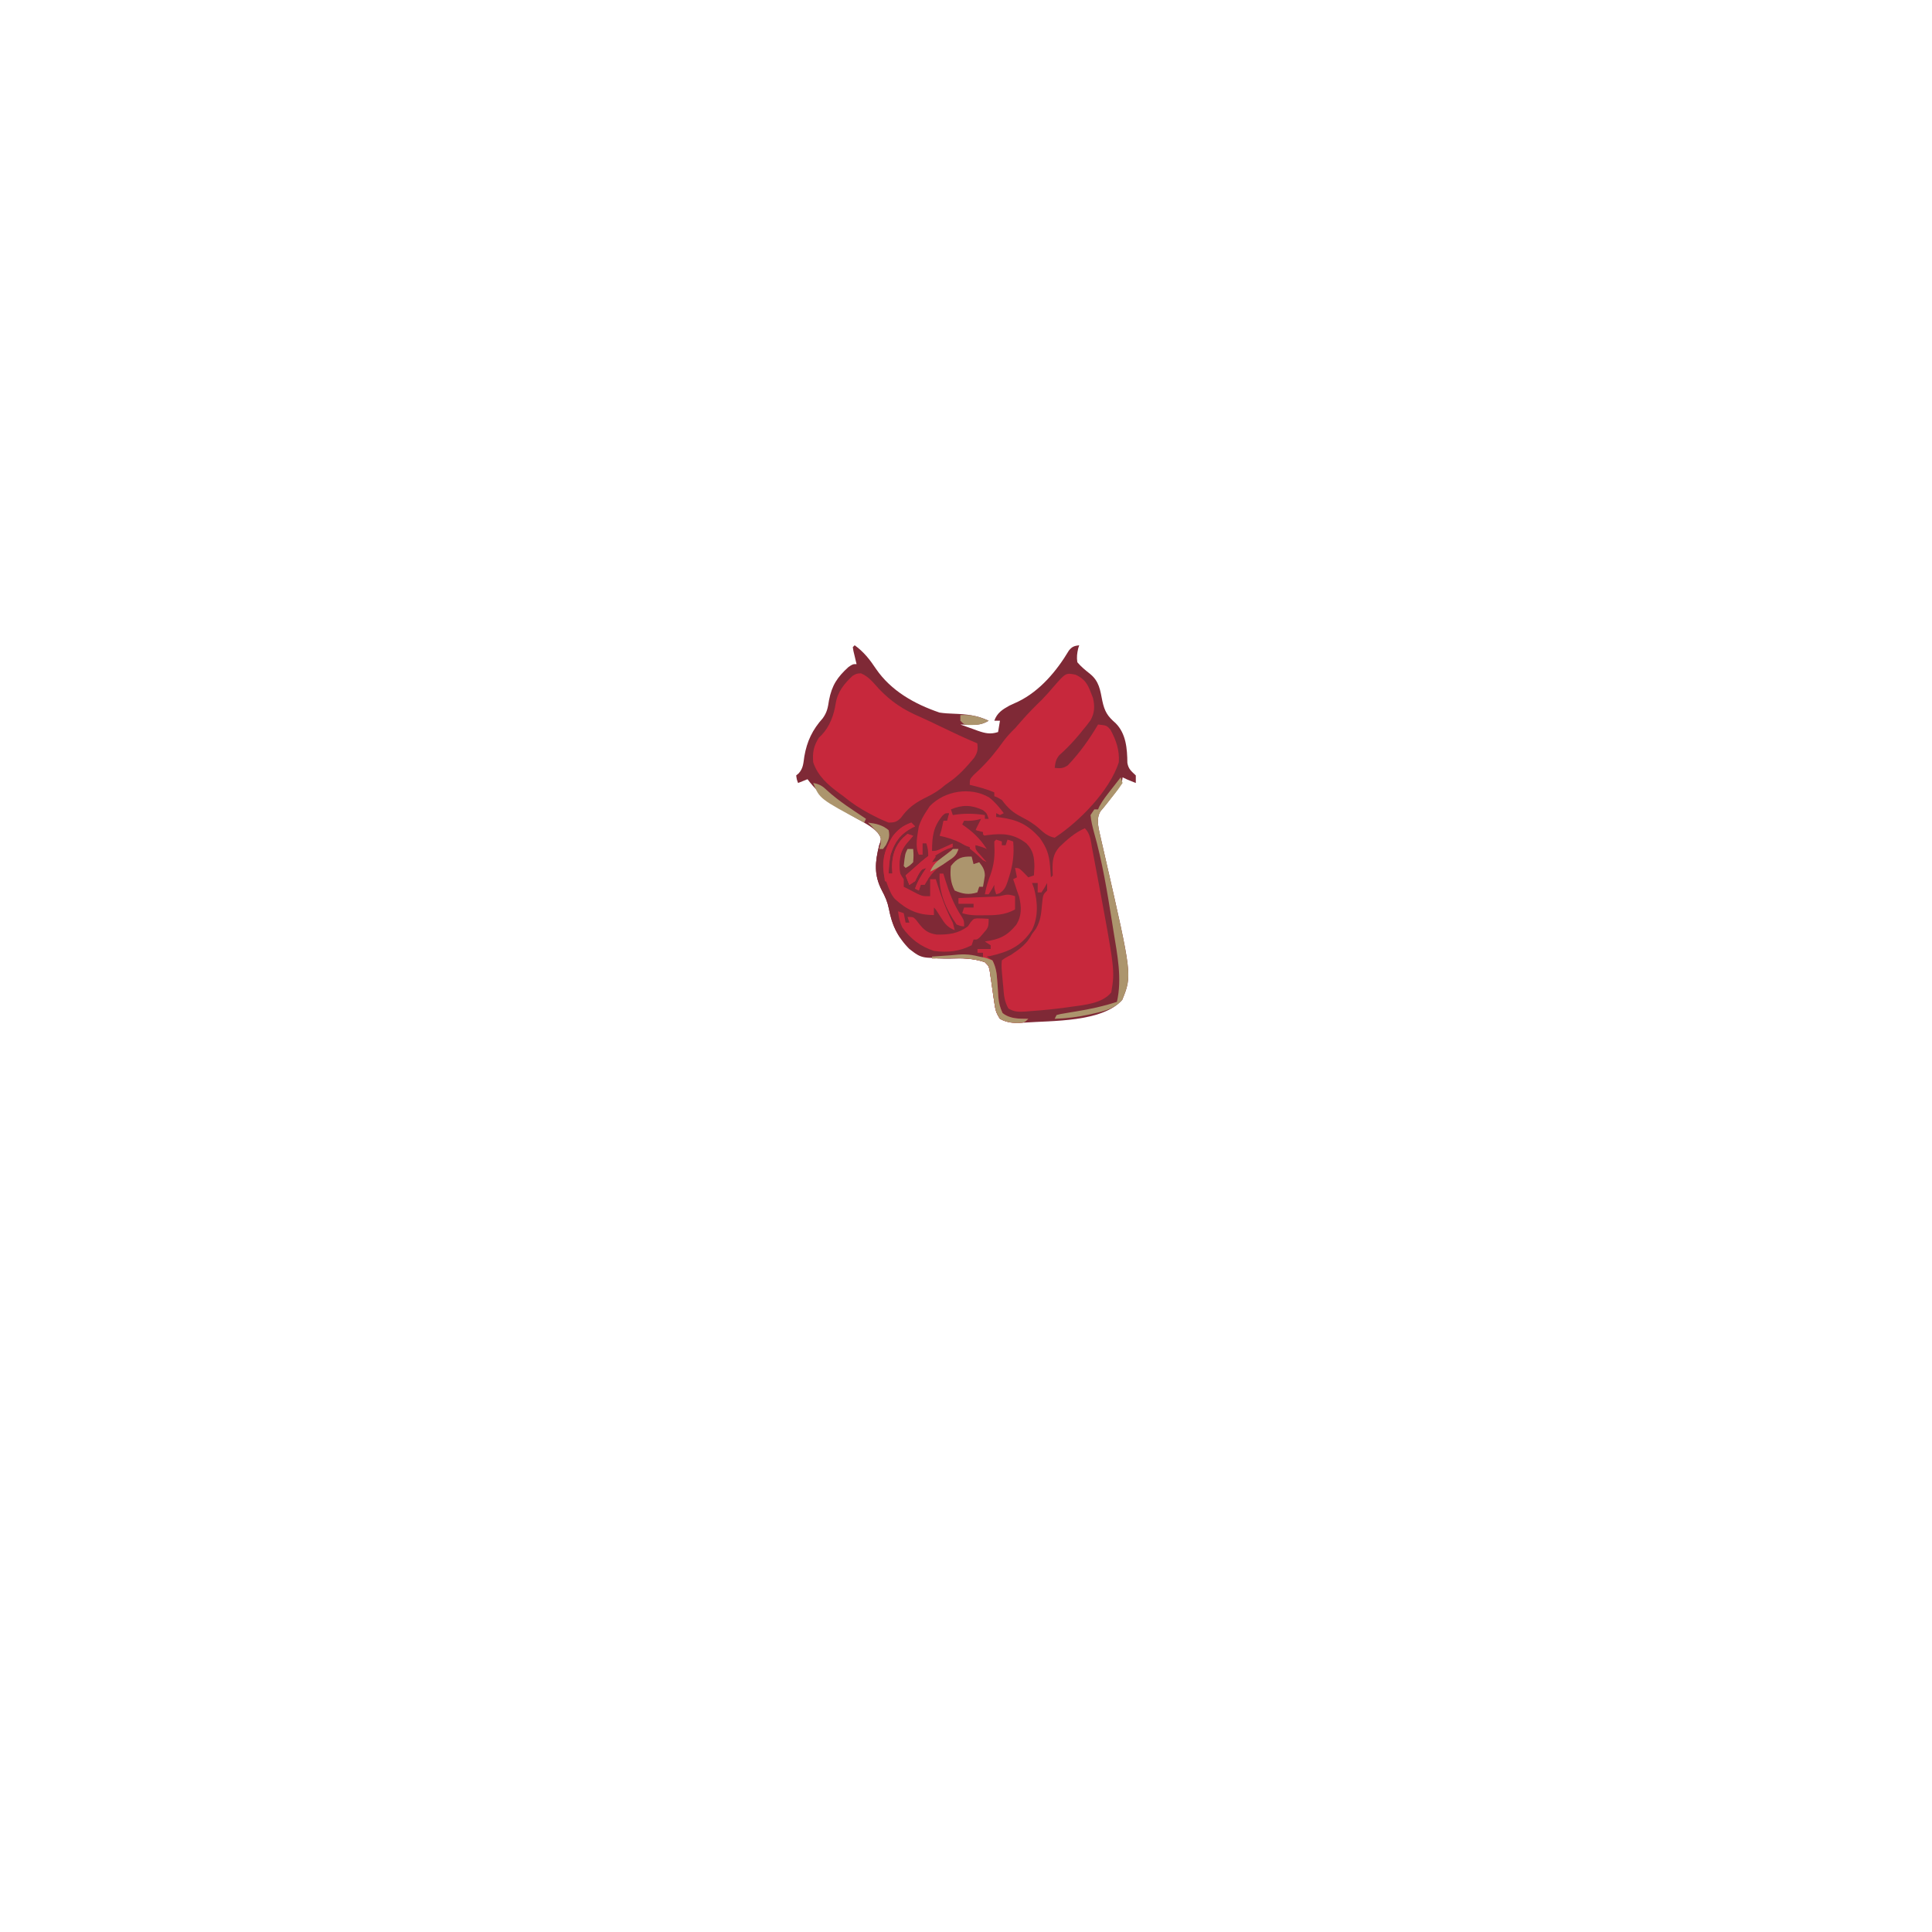
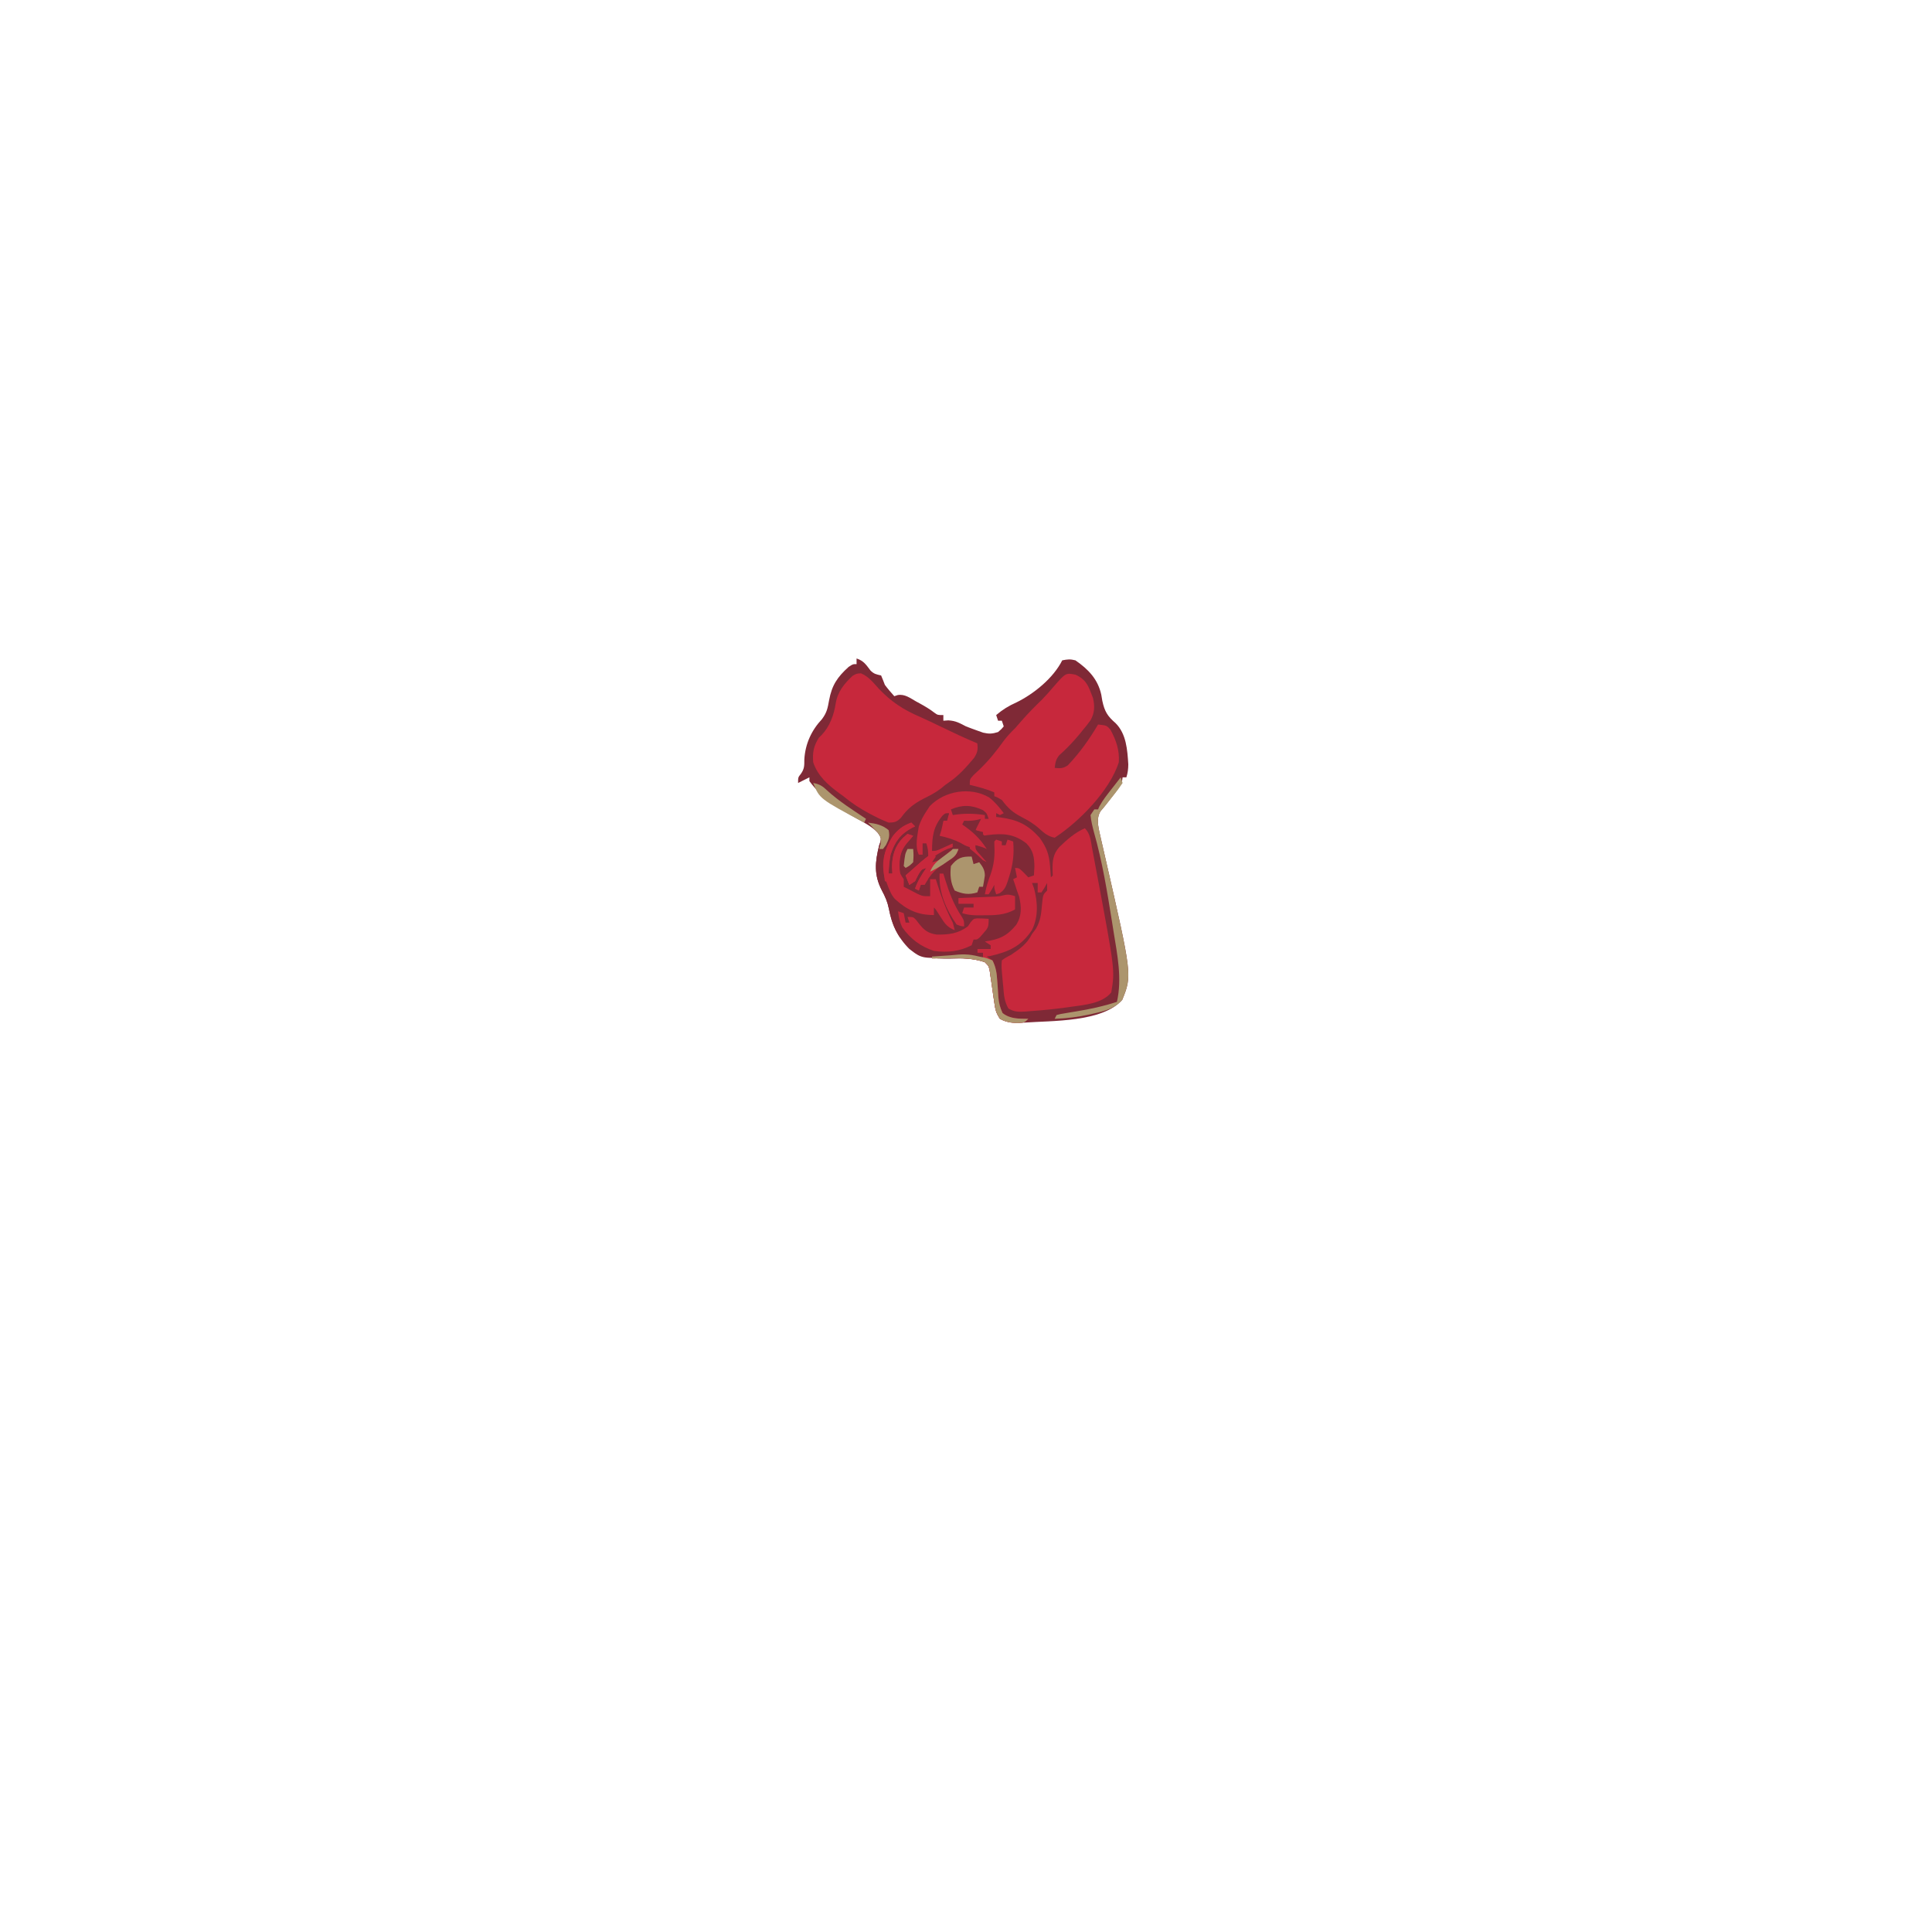
<svg xmlns="http://www.w3.org/2000/svg" viewBox="0 0 1024 1024" width="1024" height="1024">
-   <path fill="#7F2936" d="M 453 342 C 457.86 345.56 460.96 349.49 464.29 354.5 C 472.3 366.2 484.71 373.15 497.96 377.67 C 500.51 378.08 503.06 378.19 505.64 378.29 C 512.25 378.55 517.96 379.1 524 382 C 520.65 384.03 518.13 384.22 514.25 384.12 C 513.76 384.12 513.76 384.12 511.27 384.07 C 510.52 384.05 509.77 384.02 509 384 C 511.39 384.87 513.79 385.72 516.19 386.56 C 516.86 386.81 517.53 387.06 518.23 387.31 C 522.2 388.69 524.95 389.31 529 388 C 529.33 386.02 529.66 384.04 530 382 C 529.01 382 528.02 382 527 382 C 528.48 377.85 531.29 376.05 535 374 C 536.58 373.27 538.17 372.54 539.75 371.81 C 551.22 366.19 560.1 355.61 566.54 344.79 C 568.27 342.67 569.35 342.36 572 342 C 571.82 342.56 571.65 343.11 571.46 343.69 C 570.86 346.35 570.61 348.29 571 351 C 573.05 353.42 575.29 355.22 577.77 357.19 C 582.54 361.07 583.13 365.67 584.25 371.44 C 585.46 377.09 586.99 379.58 591.29 383.28 C 596.87 388.88 597.45 396.83 597.53 404.34 C 598.12 407.71 599.59 408.67 602 411 C 602 412.32 602 413.64 602 415 C 597.25 413.12 597.25 413.12 595 412 C 594.96 412.27 594.96 412.27 594.77 413.62 C 593.69 416.95 591.76 419.24 589.62 422 C 588.83 423.03 588.04 424.06 587.23 425.12 C 585.97 426.75 584.7 428.35 583.35 429.9 C 580.52 434.3 582.6 440.02 583.58 444.87 C 584.27 448.03 585.01 451.17 585.75 454.31 C 600.07 516.92 600.07 516.92 594.81 529.94 C 584.33 541.86 557.49 540.94 543 542 C 538.3 542.2 534.23 542.36 530 540 C 527.86 536.79 527.53 535.07 527 531.31 C 526.84 530.2 526.67 529.09 526.5 527.95 C 526.17 525.6 525.83 523.26 525.5 520.92 C 525.34 519.81 525.17 518.7 525 517.56 C 524.93 517.05 524.93 517.05 524.56 514.47 C 524 512 524 512 522 510 C 515.91 507.88 509.92 507.87 503.56 508.12 C 494.72 508.29 488.07 507.45 481.12 501.56 C 480.42 500.72 479.72 499.87 479 499 C 478.3 498.24 477.6 497.47 476.88 496.69 C 473.64 492.05 472.18 487.14 471.12 481.62 C 470.4 478.03 469.18 475.22 467.44 472 C 463.12 463.71 463.76 456.87 466 448 C 466.27 447.35 466.54 446.69 466.82 446.02 C 467 444 467 444 465.63 441.58 C 462.12 438.14 458.24 436.07 453.94 433.75 C 444 428.19 434.89 422.27 428 413 C 427.18 413.33 427.18 413.33 423 415 C 422.31 413.19 422.31 413.19 422 411 C 422.23 410.8 422.23 410.8 423.4 409.8 C 425.78 407.12 425.79 404.45 426.31 400.94 C 427.7 392.86 430.64 386.75 436.11 380.65 C 438.39 377.46 438.79 375.05 439.38 371.19 C 440.92 363.17 443.81 358.9 449.75 353.5 C 452 352 452 352 454 352 C 453.84 351.36 453.69 350.72 453.53 350.07 C 453.33 349.24 453.14 348.41 452.94 347.56 C 452.84 347.15 452.84 347.15 452.34 345.07 C 452.23 344.38 452.12 343.7 452 343 C 452.33 342.67 452.66 342.34 453 342Z" />
+   <path fill="#7F2936" d="M 454 349 C 457.84 350.28 459 352.27 461.4 355.41 C 463.25 357.25 464.5 357.44 467 358 C 467.71 359.65 468.37 361.32 469 363 C 470.56 365.11 472.26 367.03 474 369 C 474.59 368.8 475.17 368.61 475.78 368.4 C 479.5 367.73 482.35 369.96 485.5 371.75 C 486.16 372.11 486.83 372.47 487.51 372.84 C 490.25 374.35 492.8 375.85 495.28 377.77 C 497 379 497 379 500 379 C 500 379.99 500 380.98 500 382 C 500.87 381.94 501.73 381.88 502.62 381.81 C 506.58 382.03 508.49 383.18 512 385 C 514.01 385.79 516.03 386.53 518.06 387.25 C 519.06 387.61 520.07 387.96 521.1 388.33 C 524.2 389.05 525.98 388.95 529 388 C 530.81 386.44 530.81 386.44 532 385 C 531.67 384.01 531.34 383.02 531 382 C 530.34 382 529.68 382 529 382 C 528.67 381.01 528.34 380.02 528 379 C 531.4 376.09 534.61 374.13 538.69 372.31 C 547.92 367.81 558.29 359.42 563 350 C 565.85 349.44 567.23 349.28 570 350 C 576.81 354.72 581.88 359.93 583.7 368.18 C 583.88 369.26 584.06 370.33 584.25 371.44 C 585.46 377.09 586.99 379.57 591.29 383.29 C 597.01 389.01 597.53 397.45 598.02 405.12 C 598 407.64 597.76 409.61 597 412 C 596.34 412 595.68 412 595 412 C 594.93 412.54 594.85 413.07 594.77 413.62 C 593.69 416.95 591.76 419.24 589.62 422 C 588.83 423.03 588.04 424.06 587.23 425.12 C 585.97 426.75 584.7 428.35 583.35 429.9 C 580.52 434.3 582.6 440.02 583.58 444.87 C 584.27 448.03 585.01 451.17 585.75 454.31 C 600.07 516.92 600.07 516.92 594.81 529.94 C 584.33 541.86 557.49 540.94 543 542 C 538.3 542.2 534.23 542.36 530 540 C 527.86 536.79 527.53 535.07 527 531.31 C 526.84 530.2 526.67 529.09 526.5 527.95 C 526.17 525.6 525.83 523.26 525.5 520.92 C 525.34 519.81 525.17 518.7 525 517.56 C 524.93 517.05 524.93 517.05 524.56 514.47 C 524 512 524 512 522 510 C 515.91 507.88 509.92 507.87 503.56 508.12 C 494.72 508.29 488.07 507.45 481.12 501.56 C 480.42 500.72 479.72 499.87 479 499 C 478.3 498.24 477.6 497.47 476.88 496.69 C 473.64 492.05 472.18 487.14 471.12 481.62 C 470.4 478.03 469.18 475.22 467.44 472 C 463.12 463.71 463.76 456.87 466 448 C 466.27 447.35 466.54 446.69 466.82 446.02 C 467 444 467 444 465.63 441.58 C 462.12 438.14 458.24 436.07 453.94 433.75 C 444.47 428.46 435.48 422.94 429 414 C 429 413.34 429 412.68 429 412 C 427.02 412.99 425.04 413.98 423 415 C 423 412 423 412 424.48 410.16 C 426.4 407.43 426.3 405.81 426.31 402.5 C 426.81 394.26 430.05 387.15 435.69 381.12 C 438.29 377.61 438.66 375.39 439.44 371.12 C 440.93 363.12 443.83 358.88 449.75 353.5 C 452 352 452 352 454 352 C 454 351.01 454 350.02 454 349Z" />
  <path fill="#C7283C" d="M 524.24 422.64 C 527.32 425.01 529.69 427.89 532 431 C 531.34 431.33 530.68 431.66 530 432 C 529.34 431.67 528.68 431.34 528 431 C 528 431.66 528 432.32 528 433 C 528.79 433.09 529.59 433.19 530.41 433.29 C 539.54 434.58 544.75 437.08 551 444 C 554.74 449.19 556.08 452.84 556.56 459.18 C 556.64 460.27 556.73 461.36 556.81 462.48 C 556.87 463.31 556.94 464.14 557 465 C 557.33 464.67 557.66 464.34 558 464 C 557.98 463.61 557.98 463.61 557.89 461.66 C 557.75 456.51 558.03 452.69 561.59 448.82 C 565.62 444.96 569.83 441.22 575 439 C 577.93 441.93 578.07 445.45 578.8 449.39 C 578.97 450.25 579.13 451.1 579.3 451.98 C 579.83 454.78 580.35 457.57 580.87 460.37 C 581.05 461.32 581.23 462.27 581.41 463.25 C 590.96 514.26 590.96 514.26 589 526 C 584.18 531.92 574.81 532.61 567.69 533.62 C 566.84 533.74 565.99 533.86 565.11 533.99 C 558.76 534.85 552.4 535.5 546 535.93 C 545.16 536 544.31 536.07 543.45 536.14 C 539.84 536.34 537.69 536.39 534.51 534.56 C 532.31 530.83 532.08 527.32 531.75 523.06 C 531.67 522.26 531.59 521.46 531.51 520.64 C 530.73 512.17 530.73 512.17 531 509 C 533 507.56 533 507.56 536 506 C 540.71 502.85 544.42 500.15 547 495 C 547.66 494.11 548.32 493.23 549.01 492.32 C 551.6 487.98 551.86 484.17 552.31 479.21 C 552.82 474.17 552.82 474.17 555 472 C 555 470.68 555 469.36 555 468 C 554.54 468.82 554.09 469.65 553.62 470.5 C 553.09 471.32 552.55 472.15 552 473 C 551.34 473 550.68 473 550 473 C 550 471.35 550 469.7 550 468 C 549.01 468 548.02 468 547 468 C 547.33 468.88 547.66 469.77 548 470.68 C 550.02 477.95 550.44 486.12 546.94 492.93 C 541.36 501.45 534.61 504.51 524.94 506.68 C 524.3 506.79 523.66 506.89 523 507 C 523.99 507.66 524.98 508.32 526 509 C 527.83 512.59 528.31 515.81 528.56 519.81 C 528.64 520.86 528.72 521.91 528.79 522.99 C 528.92 524.78 529.03 526.58 529.14 528.38 C 529.4 531.56 530.02 534.04 531.37 536.93 C 535.47 540.15 539.92 539.9 545 540 C 543 542 543 542 539.19 542.25 C 535.74 542.15 533.06 541.71 530 540 C 527.86 536.79 527.53 535.06 527 531.3 C 526.83 530.19 526.67 529.09 526.5 527.94 C 526.16 525.6 525.83 523.26 525.5 520.91 C 525.33 519.8 525.17 518.7 525 517.55 C 524.85 516.54 524.71 515.52 524.56 514.47 C 524 512 524 512 522 510 C 515.78 507.84 509.44 507.74 502.94 507.87 C 502.07 507.88 501.2 507.89 500.31 507.9 C 498.21 507.92 496.1 507.96 494 508 C 494 507.67 494 507.34 494 507 C 494.87 506.93 495.74 506.87 496.63 506.81 C 497.78 506.73 498.94 506.64 500.12 506.56 C 501.26 506.48 502.4 506.4 503.57 506.31 C 507 506 507 506 510.15 505.37 C 514.48 504.8 517.04 506.29 521 508 C 521 507.01 521 506.02 521 505 C 520.01 505 519.02 505 518 505 C 518 504.34 518 503.68 518 503 C 520.31 503 522.62 503 525 503 C 525 502.34 525 501.68 525 501 C 523.68 500.67 522.36 500.34 521 500 C 521.33 499.34 521.66 498.68 522 498 C 523.82 497.57 523.82 497.57 526.12 497.25 C 531.3 496.18 534.66 494.1 538 490 C 540.43 484.63 540.32 479.64 539 474 C 538.44 472.9 537.88 471.81 537.31 470.68 C 536.88 469.8 536.44 468.91 536 468 C 536.87 465.87 536.87 465.87 538 464 C 537.62 461.75 537.62 461.75 537 460 C 541 460 541 460 543.12 462 C 543.74 462.66 544.36 463.32 545 464 C 545.66 464 546.32 464 547 464 C 547.61 452.56 547.61 452.56 544 448 C 538.83 444.17 534.48 442.59 528.06 443.37 C 527.16 443.54 526.27 443.72 525.35 443.89 C 523 444 523 444 521.37 442.6 C 521.14 442.33 521.14 442.33 520 441 C 519.01 440.67 518.02 440.34 517 440 C 517.33 438.68 517.66 437.36 518 436 C 517.34 436 516.68 436 516 436 C 514.33 436 512.66 436 511 436 C 511.72 436.72 512.44 437.44 513.19 438.18 C 513.65 438.65 513.65 438.65 516 441 C 516.86 441.84 517.73 442.69 518.62 443.56 C 520.63 445.62 522.35 447.65 524 450 C 523.67 450.66 523.34 451.32 523 452 C 522.56 451.52 522.13 451.05 521.69 450.56 C 520 449 520 449 517 448 C 517.43 448.48 517.86 448.96 518.31 449.46 C 518.87 450.09 519.42 450.72 520 451.37 C 520.28 451.68 520.28 451.68 521.69 453.27 C 523 455 523 455 523 457 C 519.56 455.47 516.81 453.49 514 451 C 514 450.34 514 449.68 514 449 C 508.71 447.19 503.36 445.58 498 444 C 498 440.18 498.37 438.34 500 435 C 500.66 434.67 501.32 434.34 502 434 C 502.33 433.01 502.66 432.02 503 431 C 495.86 437.95 495.86 437.95 495.44 444.06 C 495.09 448.8 495.09 448.8 494 451 C 494.54 450.71 495.08 450.42 495.64 450.12 C 496.36 449.75 497.07 449.38 497.81 449 C 498.52 448.62 499.23 448.25 499.95 447.87 C 502 447 502 447 505 447 C 505 447.66 505 448.32 505 449 C 503.57 450.25 503.57 450.25 501.69 451.56 C 501.07 451.99 500.46 452.43 499.82 452.87 C 498 454 498 454 495 455 C 494.67 455.66 494.34 456.32 494 457 C 498.23 456.26 500.27 454.15 503.31 451.27 C 505 450 505 450 508 450 C 506.75 453.73 505.43 454.3 502.19 456.43 C 497.73 459.37 494.12 462.1 491.37 466.75 C 490.92 467.49 490.47 468.23 490 469 C 489.34 469 488.68 469 488 469 C 487.67 469.99 487.34 470.98 487 472 C 486.34 471.67 485.68 471.34 485 471 C 486.45 466.89 488.51 463.56 491 460 C 488 461 488 461 486.5 463.93 C 486 464.94 485.51 465.95 485 467 C 484.01 467.66 483.02 468.32 482 469 C 481.34 467.35 480.68 465.7 480 464 C 480.88 463.35 481.75 462.71 482.66 462.05 C 483.79 461.18 484.93 460.31 486.06 459.43 C 486.64 459.01 487.22 458.6 487.82 458.17 C 489.47 456.87 489.47 456.87 492 454 C 491.87 450.16 491.87 450.16 491 447 C 490.34 447 489.68 447 489 447 C 489 448.98 489 450.96 489 453 C 488.34 453 487.68 453 487 453 C 484.81 448.62 486.28 442.69 487 438 C 487.98 435.04 489.28 432.58 491 430 C 491.6 429.09 492.19 428.18 492.81 427.25 C 500.74 419.09 514.27 416.86 524.24 422.64Z" />
  <path fill="#C7283C" d="M 456.32 356.87 C 460.45 358.61 462.84 361.78 465.81 365.06 C 472.49 372.06 478.88 376.22 487.7 379.99 C 491.27 381.56 494.75 383.27 498.26 384.96 C 504.78 388.11 511.31 391.2 518 394 C 518.38 397.36 518.14 398.78 516.31 401.68 C 512.18 406.59 508.24 411.06 502.92 414.68 C 501 416 501 416 498.66 417.96 C 495.78 420.17 492.88 421.65 489.62 423.25 C 484.4 425.97 480.97 428.6 477.56 433.4 C 475.35 435.66 474.16 435.94 471 436 C 468.23 434.92 465.78 433.82 463.18 432.44 C 462.47 432.07 461.75 431.7 461.02 431.32 C 455.94 428.64 451.41 425.66 447 422 C 446.62 421.73 446.62 421.73 444.73 420.35 C 438.76 415.98 433.39 411.18 431 404 C 430.6 398.74 431.23 395.5 434 391 C 434.23 390.77 434.23 390.77 435.44 389.61 C 439.75 385.14 442.02 378.92 442.93 372.87 C 443.97 366.58 447.34 362.52 451.88 358.21 C 454 357 454 357 456.32 356.87Z" />
  <path fill="#7F2936" d="M 503 431 C 502.67 432.32 502.34 433.64 502 435 C 501.34 435 500.68 435 500 435 C 499.86 435.76 499.71 436.53 499.56 437.31 C 499 440 499 440 498 443 C 498.82 443.18 499.64 443.37 500.49 443.56 C 509.46 445.89 514.52 449.52 521 456 C 521.66 456.33 522.32 456.66 523 457 C 522.57 456.52 522.13 456.04 521.69 455.54 C 521.13 454.91 520.57 454.28 520 453.62 C 519.44 453 518.89 452.37 518.31 451.73 C 517 450 517 450 517 448 C 519.17 448.51 521 449 523 450 C 519.38 444.35 515.55 440.76 510 437 C 510.33 436.34 510.66 435.68 511 435 C 511.74 435.02 512.49 435.04 513.25 435.06 C 515.7 435.01 517.66 434.69 520 434 C 519.01 435.98 518.02 437.96 517 440 C 518.32 440.33 519.64 440.66 521 441 C 521 441.66 521 442.32 521 443 C 521.41 442.93 521.41 442.93 523.49 442.61 C 531.6 441.6 537.39 441.89 544 447 C 547.65 450.74 548.21 454.32 548.25 459.44 C 548.19 460.96 548.11 462.48 548 464 C 547.5 464.17 547.5 464.17 545 465 C 544.22 464.18 543.43 463.35 542.62 462.5 C 540 460 540 460 538 460 C 538.16 460.82 538.16 460.82 539 465 C 538.67 465.17 538.67 465.17 537 466 C 537.29 466.85 537.58 467.69 537.88 468.56 C 538.25 469.7 538.62 470.83 539 472 C 539.2 472.55 539.2 472.55 540.19 475.31 C 541.4 480.81 541.66 485.39 538.54 490.28 C 533.63 496.19 529.56 497.94 522 499 C 522.99 499.66 523.98 500.32 525 501 C 525 501.66 525 502.32 525 503 C 522.69 503 520.38 503 518 503 C 518 503.66 518 504.32 518 505 C 518.99 505 519.98 505 521 505 C 521 505.99 521 506.98 521 508 C 520.24 507.84 519.48 507.69 518.7 507.53 C 517.71 507.33 516.71 507.14 515.69 506.94 C 514.7 506.74 513.72 506.54 512.7 506.34 C 510 506 510 506 507 507 C 488.82 508.25 488.82 508.25 482 503 C 475.78 496.78 472.78 490.12 471.12 481.62 C 470.4 478.03 469.18 475.22 467.44 472 C 463.12 463.71 463.76 456.87 466 448 C 466.11 447.65 466.11 447.65 466.68 445.87 C 467 444 467 444 465.25 441.44 C 463.54 439.58 461.83 437.74 460 436 C 464.32 436.5 467.59 437.2 471 440 C 471.31 442.69 471.31 442.69 471 445 C 471.68 444.26 472.36 443.51 473.06 442.75 C 476.03 439.76 479.29 437.97 483 436 C 483.66 436.66 484.32 437.32 485 438 C 484.48 438.24 483.96 438.49 483.43 438.74 C 477.1 442.13 474.24 446.22 472 453 C 471.39 456.34 471.08 459.61 471 463 C 471.66 463 472.32 463 473 463 C 472.94 461.85 472.88 460.69 472.81 459.5 C 472.83 453.47 474.39 448.34 478.69 444 C 479.45 443.34 480.21 442.68 481 442 C 481.99 442.33 482.98 442.66 484 443 C 482.76 444.43 481.53 445.86 480.29 447.3 C 477.58 450.87 476.72 453.57 476.75 458.06 C 476.74 458.92 476.74 459.78 476.73 460.66 C 477 463 477 463 479 466 C 479 467.32 479 468.64 479 470 C 479.54 470.27 480.07 470.54 480.62 470.81 C 482.43 471.72 484.22 472.66 486 473.62 C 489 475 489 475 493 475 C 492.93 474.63 492.93 474.63 492.61 472.77 C 491.48 464.79 491.48 464.79 493.81 461.25 C 501.78 455.63 501.78 455.63 504.89 453.55 C 507 452 507 452 508 450 C 505 451.67 502.46 453.44 499.94 455.75 C 497 458 497 458 494.62 457.81 C 494.09 457.54 493.55 457.28 493 457 C 494.9 454.15 495.61 453.42 498.44 451.88 C 499.03 451.54 499.63 451.21 500.25 450.87 C 502 450 502 450 505 449 C 505 448.34 505 447.68 505 447 C 504.37 447.29 503.75 447.58 503.1 447.88 C 502.28 448.25 501.47 448.62 500.62 449 C 499.81 449.37 499 449.74 498.16 450.12 C 496 451 496 451 494 451 C 494.03 443.44 494.63 438.24 499.53 432.33 C 501 431 501 431 503 431Z" />
  <path fill="#C7283C" d="M 570.12 357.62 C 574.87 359.89 576.42 362.37 578.25 367.25 C 578.61 368.17 578.97 369.07 579.33 370.01 C 580.28 374.27 580.23 377.86 578 381.74 C 576.73 383.55 575.37 385.25 573.93 386.94 C 573.45 387.55 572.96 388.15 572.45 388.79 C 569.05 392.92 565.47 396.72 561.47 400.25 C 559.63 402.44 559.36 404.22 559 407 C 561.98 407.27 563.5 407.35 566 405.61 C 572.29 398.99 577.36 391.86 582 384 C 586.54 384.5 586.54 384.5 588.54 386.71 C 591.58 392.31 593.41 397.56 593 404 C 588.17 419.1 571.97 435.56 559 444 C 555.5 443.33 553.43 441.56 550.88 439.25 C 547.91 436.57 544.92 434.81 541.38 433 C 536.63 430.53 534.16 428.23 531 424 C 528.68 422.62 528.68 422.62 527 422 C 527 421.35 527 420.69 527 420 C 522.75 418.14 518.5 417.06 514 416 C 514 413 514 413 516.09 410.73 C 516.55 410.28 516.55 410.28 518.93 408.06 C 523.93 403.27 528 398.27 532.02 392.62 C 533.87 390.18 535.79 388.13 538 386 C 539.15 384.69 540.3 383.38 541.43 382.06 C 544.9 378.07 548.59 374.38 552.38 370.69 C 554.53 368.48 556.5 366.24 558.5 363.88 C 564.89 356.57 564.89 356.57 570.12 357.62Z" />
  <path fill="#C7283C" d="M 483 436 C 483.66 436.66 484.32 437.32 485 438 C 484.48 438.24 483.96 438.49 483.43 438.74 C 477.1 442.13 474.24 446.22 472 453 C 471.39 456.34 471.08 459.61 471 463 C 471.66 463 472.32 463 473 463 C 472.97 462.42 472.97 462.42 472.81 459.5 C 472.83 453.47 474.39 448.34 478.69 444 C 479.45 443.34 480.21 442.68 481 442 C 481.99 442.33 482.98 442.66 484 443 C 482.76 444.43 481.53 445.86 480.29 447.3 C 477.58 450.87 476.72 453.57 476.75 458.06 C 476.74 458.92 476.74 459.78 476.73 460.66 C 477 463 477 463 479 466 C 479 467.32 479 468.64 479 470 C 479.54 470.27 480.07 470.54 480.62 470.81 C 482.43 471.72 484.22 472.66 486 473.62 C 489 475 489 475 493 475 C 493 472.03 493 469.06 493 466 C 493.99 466 494.98 466 496 466 C 496.31 466.99 496.63 467.98 496.95 469 C 499.2 475.98 501.57 482.5 505 489 C 505.37 490.32 505.71 491.66 506 493 C 502.34 491.55 500.88 489.75 498.81 486.44 C 496.02 482.02 496.02 482.02 495 481 C 495 482.32 495 483.64 495 485 C 486.27 484.96 480.78 482.31 474.34 476.51 C 472.15 474.04 471.14 471.05 470 468 C 469.59 466.91 469.18 465.81 468.75 464.69 C 467.05 456.32 468.74 450.23 473.38 443.14 C 476.14 439.49 478.68 437.44 483 436Z" />
  <path fill="#C7283C" d="M 476 483 C 476.99 483.33 477.98 483.66 479 484 C 479.33 485.65 479.66 487.3 480 489 C 480.66 489 481.32 489 482 489 C 481.67 488.01 481.34 487.02 481 486 C 484 486 484 486 485.46 487.46 C 485.95 488.09 486.44 488.72 486.94 489.38 C 489.72 492.98 491.93 494.72 496.52 495.34 C 502.85 495.43 507.8 494.85 513 491 C 513.5 490.26 513.99 489.51 514.5 488.75 C 516 487 516 487 517.95 486.75 C 519.97 486.75 521.99 486.87 524 487 C 524 491.31 523.81 491.74 521.12 494.75 C 520.59 495.36 520.06 495.98 519.51 496.61 C 518 498 518 498 516 498 C 515.67 498.99 515.34 499.98 515 501 C 508.52 504.3 502.21 504.99 495 504 C 487.81 501.58 482.67 497.73 478.25 491.56 C 476.85 488.7 476.37 486.16 476 483Z" />
  <path fill="#AC956D" d="M 594 412 C 594.16 412.5 594.16 412.5 595 415 C 593.49 417.28 591.97 419.33 590.25 421.44 C 589.34 422.58 588.43 423.73 587.52 424.87 C 587.11 425.38 586.7 425.88 586.27 426.4 C 585.85 426.93 585.43 427.46 585 428 C 584.45 428.63 583.9 429.26 583.33 429.92 C 580.53 434.3 582.61 440.03 583.58 444.87 C 584.27 448.03 585.01 451.17 585.75 454.31 C 600.07 516.92 600.07 516.92 594.81 529.94 C 590.78 534.52 585.72 535.83 579.94 537.12 C 579.57 537.21 579.57 537.21 577.68 537.65 C 571.49 539.02 565.34 539.76 559 540 C 559.16 539.67 559.16 539.67 560 538 C 561.97 537.45 561.97 537.45 564.56 537.04 C 565.03 536.95 565.03 536.95 567.42 536.55 C 568.42 536.39 569.41 536.23 570.44 536.06 C 577.82 534.86 584.88 533.33 592 531 C 594.78 518.72 592.24 506.22 590.25 494 C 589.97 492.25 589.7 490.51 589.42 488.76 C 586.86 472.73 584.29 456.76 579.83 441.13 C 579.02 438.06 578.3 435.16 578 432 C 578.66 431.01 579.32 430.02 580 429 C 580.66 429 581.32 429 582 429 C 582.22 428.48 582.45 427.96 582.68 427.42 C 584.49 424.09 586.79 421.23 589.12 418.25 C 589.59 417.65 590.06 417.05 590.54 416.43 C 591.69 414.95 592.85 413.47 594 412Z" />
  <path fill="#AC956D" d="M 515 454 C 515.33 455.32 515.66 456.64 516 458 C 516.99 457.67 517.98 457.34 519 457 C 520.83 459.34 522.01 461.09 521.98 464.11 C 521.72 466.09 521.36 468.04 521 470 C 520.34 470 519.68 470 519 470 C 518.67 470.99 518.34 471.98 518 473 C 513.49 474.37 510.31 473.87 506 472 C 503.76 467.81 503.48 463.69 504 459 C 507.35 454.76 509.72 453.86 515 454Z" />
  <path fill="#C7283C" d="M 538 475 C 538 477.31 538 479.62 538 482 C 532.63 485.1 526.96 485.14 520.88 485.12 C 520.28 485.13 520.28 485.13 517.24 485.13 C 514.61 485.03 512.49 484.78 510 484 C 510.33 483.01 510.66 482.02 511 481 C 512.65 481 514.3 481 516 481 C 516 480.34 516 479.68 516 479 C 513.36 479 510.72 479 508 479 C 508 478.01 508 477.02 508 476 C 508.32 475.99 508.32 475.99 509.96 475.92 C 512.89 475.81 515.82 475.69 518.75 475.56 C 519.77 475.52 520.78 475.48 521.83 475.44 C 522.81 475.4 523.79 475.36 524.8 475.32 C 525.25 475.3 525.25 475.3 527.53 475.21 C 530 475 530 475 532.18 474.45 C 534.42 473.9 535.84 474.3 538 475Z" />
  <path fill="#C7283C" d="M 528 445 C 528.99 445.33 529.98 445.66 531 446 C 531 446.66 531 447.32 531 448 C 531.66 448 532.32 448 533 448 C 533.33 447.01 533.66 446.02 534 445 C 534.99 445.33 535.98 445.66 537 446 C 537.64 452.79 536.84 458.63 534.75 465.06 C 534.65 465.39 534.65 465.39 534.13 467.05 C 533.12 469.97 532.45 471.7 529.83 473.43 C 529.22 473.62 528.62 473.81 528 474 C 527 471 527 471 527 469 C 526.55 469.82 526.09 470.65 525.62 471.5 C 525.36 471.91 525.36 471.91 524 474 C 523.34 474 522.68 474 522 474 C 522.65 470.26 523.73 466.92 525.06 463.38 C 526.88 458.09 527.34 453.64 527.04 448.08 C 527.03 447.39 527.01 446.71 527 446 C 527.33 445.67 527.66 445.34 528 445Z" />
  <path fill="#C7283C" d="M 483 436 C 483.66 436.66 484.32 437.32 485 438 C 484.48 438.24 483.96 438.49 483.43 438.74 C 477.1 442.13 474.24 446.22 472 453 C 471.39 456.34 471.08 459.61 471 463 C 471.66 463 472.32 463 473 463 C 472.97 462.42 472.97 462.42 472.81 459.5 C 472.83 453.47 474.39 448.34 478.69 444 C 479.45 443.34 480.21 442.68 481 442 C 481.99 442.33 482.98 442.66 484 443 C 482.76 444.43 481.53 445.86 480.29 447.3 C 476.49 452.32 476.49 456.87 477 463 C 478 466.12 478 466.12 479 468 C 478.34 467.67 477.68 467.34 477 467 C 477 466.34 477 465.68 477 465 C 476.34 465 475.68 465 475 465 C 475 466.32 475 467.64 475 469 C 473.02 468.34 471.04 467.68 469 467 C 467.53 457.72 468.09 451.16 473.17 443.15 C 475.89 439.56 478.89 437.72 483 436Z" />
  <path fill="#C7283C" d="M 508 450 C 506.75 453.74 505.43 454.3 502.19 456.44 C 497.73 459.38 494.12 462.11 491.38 466.75 C 490.92 467.49 490.47 468.24 490 469 C 489.34 469 488.68 469 488 469 C 487.67 469.99 487.34 470.98 487 472 C 486.34 471.67 485.68 471.34 485 471 C 486.45 466.89 488.51 463.57 491 460 C 488 461 488 461 486.5 463.94 C 486 464.95 485.51 465.96 485 467 C 484.5 467.33 484.5 467.33 482 469 C 481.34 467.35 480.68 465.7 480 464 C 482.09 462.13 484.2 460.28 486.31 458.44 C 486.91 457.9 487.5 457.37 488.12 456.82 C 489.68 455.47 491.33 454.23 493 453 C 493.99 453.33 494.98 453.66 496 454 C 495.67 454.5 495.67 454.5 494 457 C 498.23 456.26 500.28 454.16 503.32 451.28 C 505 450 505 450 508 450Z" />
  <path fill="#AC956D" d="M 519 507 C 519.68 507.13 520.37 507.27 521.07 507.41 C 522.94 507.81 522.94 507.81 526 509 C 527.87 512.57 528.32 515.82 528.56 519.81 C 528.64 520.86 528.72 521.91 528.8 522.99 C 528.92 524.79 529.03 526.59 529.14 528.38 C 529.41 531.56 530.02 534.04 531.38 536.94 C 535.47 540.15 539.93 539.9 545 540 C 543 542 543 542 539.19 542.25 C 535.74 542.16 533.06 541.71 530 540 C 527.86 536.79 527.53 535.07 527 531.31 C 526.84 530.2 526.67 529.09 526.5 527.95 C 526.17 525.6 525.83 523.26 525.5 520.92 C 525.42 520.36 525.42 520.36 525 517.56 C 524.86 516.54 524.71 515.52 524.56 514.47 C 524 512 524 512 522 510 C 515.78 507.84 509.44 507.74 502.94 507.88 C 502.07 507.88 501.21 507.89 500.31 507.9 C 498.21 507.93 496.1 507.96 494 508 C 494 507.67 494 507.34 494 507 C 494.45 506.97 494.45 506.97 496.74 506.82 C 497.33 506.77 497.33 506.77 500.31 506.56 C 500.9 506.52 500.9 506.52 503.86 506.32 C 509.88 505.71 513.01 505.49 519 507Z" />
  <path fill="#C7283C" d="M 498 463 C 498.66 463 499.32 463 500 463 C 500.29 463.97 500.58 464.93 500.88 465.93 C 503.16 473.22 505.55 479.65 509.86 486.05 C 511 488 511 488 511 491 C 509.23 490.88 509.23 490.88 507 490 C 501.35 481.89 497.5 473.01 498 463Z" />
  <path fill="#AC956D" d="M 431 415 C 434.36 415.59 436 416.65 438.44 419 C 444.74 424.74 451.93 429.28 459 434 C 458.67 434.66 458.34 435.32 458 436 C 434.38 423.35 434.38 423.35 431 415Z" />
  <path fill="#C7283C" d="M 493 453 C 493.99 453.33 494.98 453.66 496 454 C 495.46 454.44 494.91 454.87 494.36 455.32 C 490.03 458.92 487.31 461.77 485 467 C 484.5 467.33 484.5 467.33 482 469 C 481.34 467.35 480.68 465.7 480 464 C 482.09 462.13 484.2 460.28 486.31 458.44 C 486.91 457.9 487.5 457.37 488.12 456.82 C 489.68 455.47 491.33 454.23 493 453Z" />
  <path fill="#7F2936" d="M 520.94 429.38 C 523 431 523 431 524 434 C 523.34 434 522.68 434 522 434 C 522 433.33 522 432.69 522 432 C 516.07 431.11 510.93 431.02 505 432 C 504.67 431 504.34 430.01 504 429 C 510.1 426.42 515.01 426.6 520.94 429.38Z" />
-   <path fill="#AC956D" d="M 509 379 C 514.8 378.64 518.64 379.74 524 382 C 521.01 383.72 518.82 384.27 515.38 384.25 C 514.6 384.26 513.82 384.26 513.02 384.27 C 511 384 511 384 509 382 C 509 381.01 509 380.02 509 379Z" />
  <path fill="#AC956D" d="M 460 436 C 464.32 436.5 467.59 437.2 471 440 C 471.69 443.28 471.1 444.8 469.62 447.81 C 469.36 448.17 469.36 448.17 468 450 C 467.34 450 466.68 450 466 450 C 466.25 449.11 466.5 448.23 466.75 447.31 C 467 444 467 444 465.25 441.31 C 464.51 440.55 463.76 439.79 463 439 C 462.42 438.4 461.85 437.8 461.25 437.19 C 460.84 436.8 460.43 436.4 460 436Z" />
  <path fill="#AC956D" d="M 505 450 C 505.99 450 506.98 450 508 450 C 506.76 453.73 505.4 454.39 502.19 456.56 C 501.31 457.16 500.44 457.76 499.54 458.38 C 497.4 459.74 495.3 460.92 493 462 C 494.47 458.35 496.43 456.63 499.56 454.31 C 500.37 453.71 501.17 453.11 502 452.49 C 502.66 452 503.32 451.51 504 451 C 504.33 450.67 504.66 450.34 505 450Z" />
  <path fill="#AC956D" d="M 481 450 C 481.99 450 482.98 450 484 450 C 484.25 453.31 484.25 453.31 484 457 C 482 458.94 482 458.94 480 460 C 479.67 459.67 479.34 459.34 479 459 C 479.7 452.6 479.7 452.6 481 450Z" />
</svg>
